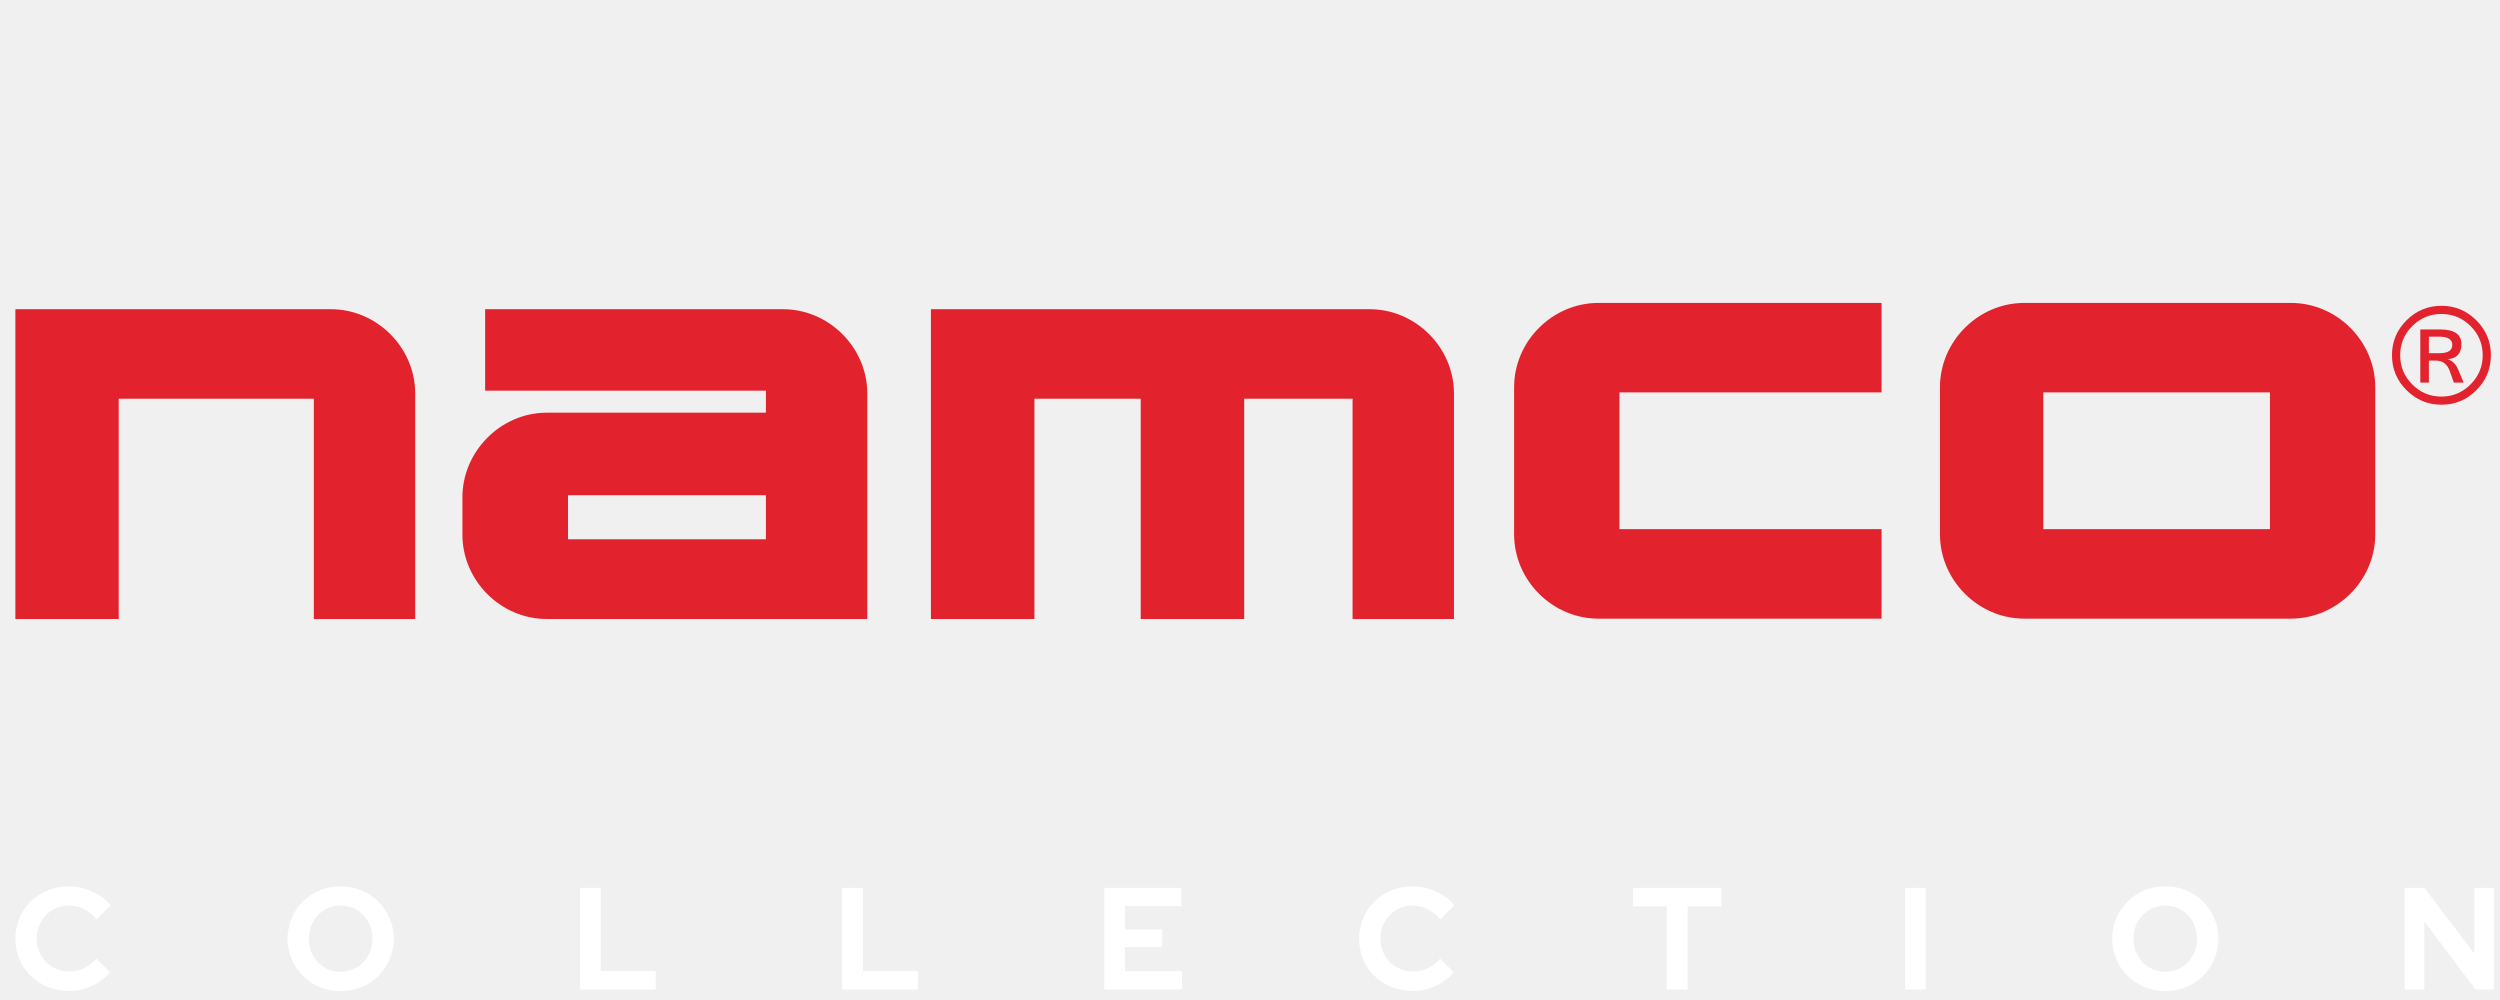
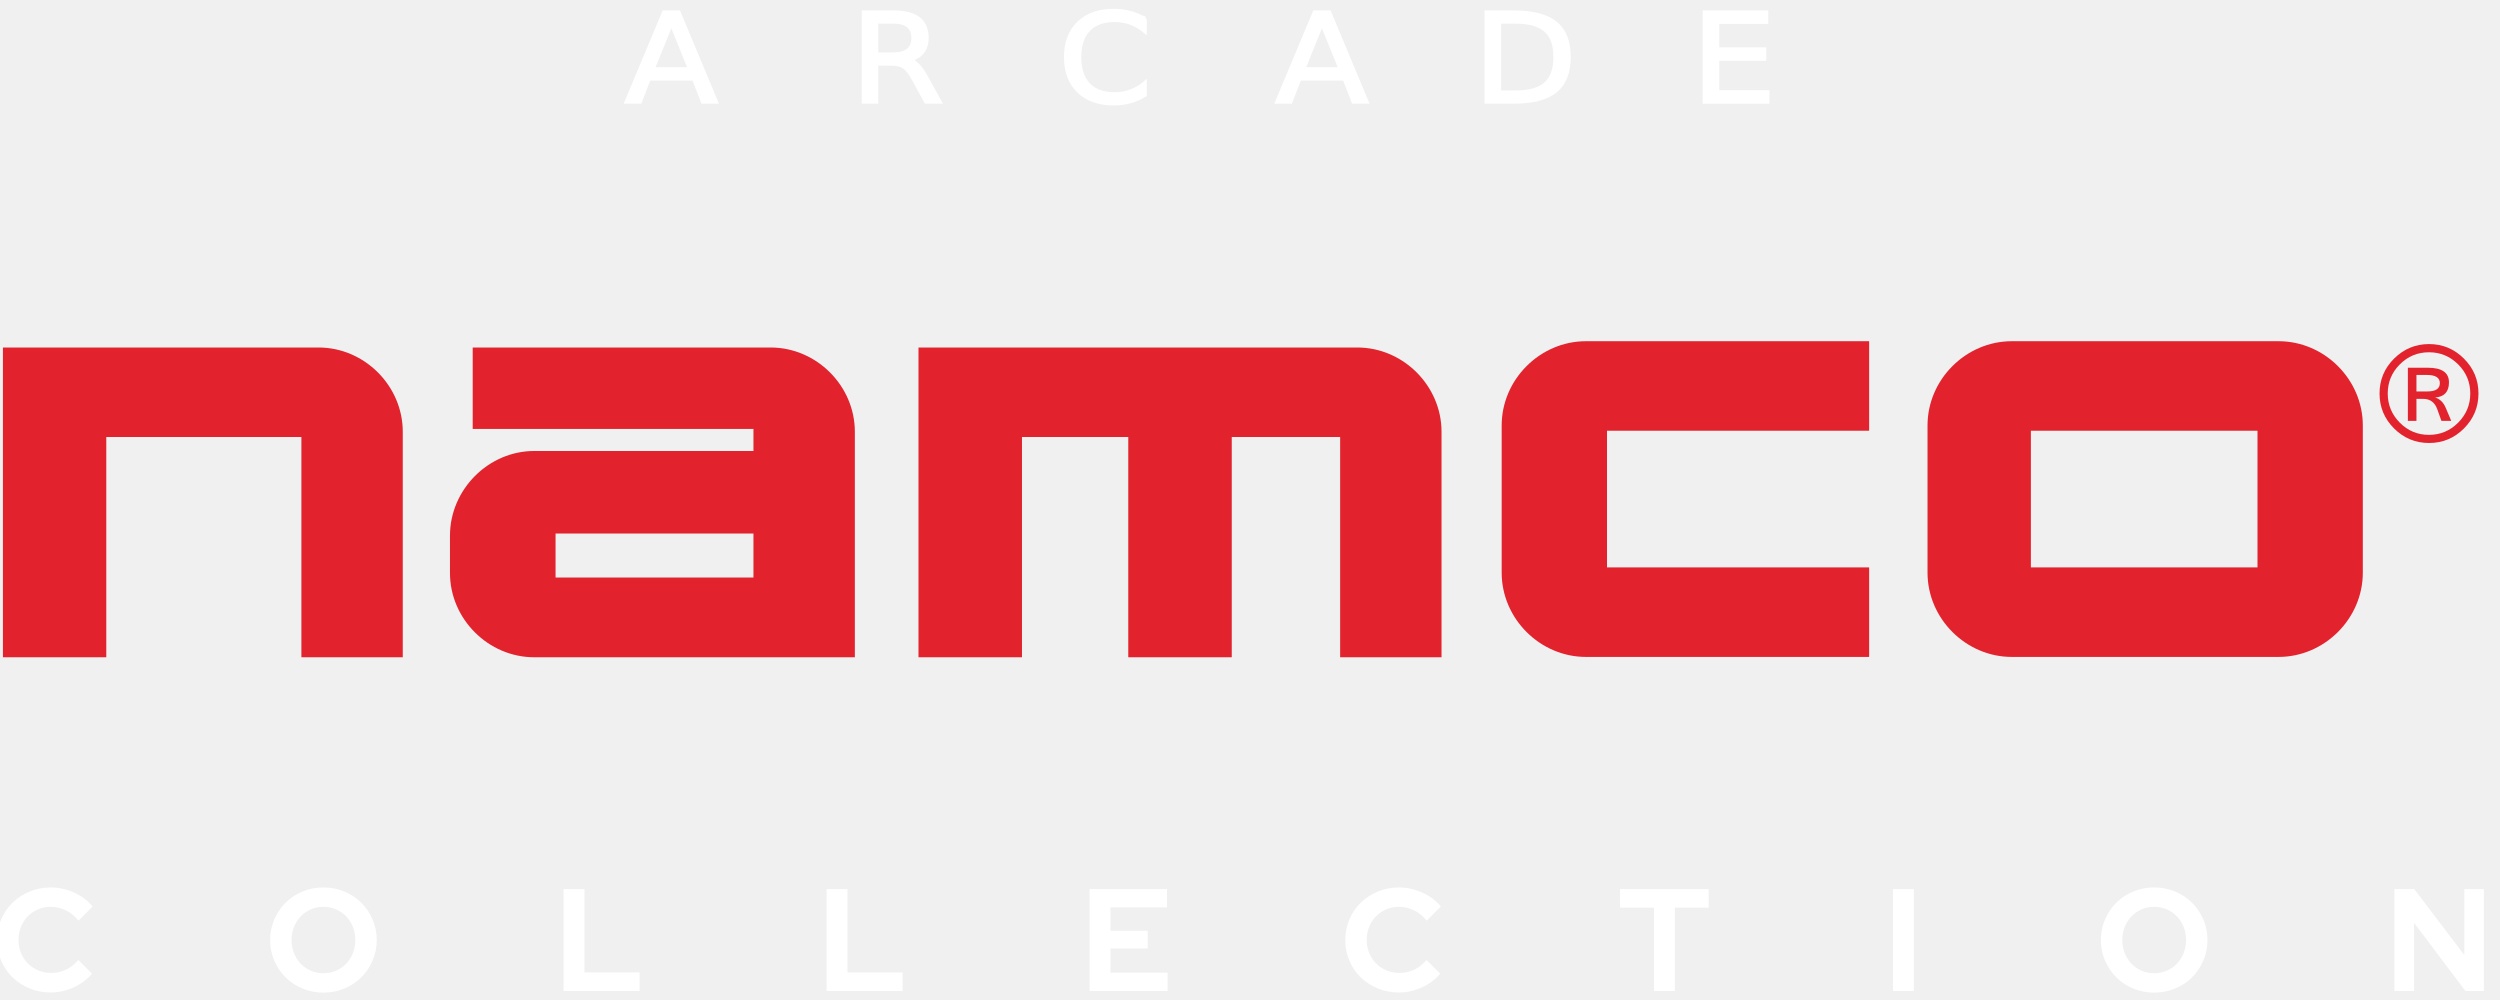
- <svg xmlns="http://www.w3.org/2000/svg" width="500" height="200" viewBox="0 0 500 200" version="1.1" id="svg95">
-   <defs id="defs99">
-     <clipPath clipPathUnits="userSpaceOnUse" id="clipPath909">
-       <g style="fill:#aa8800;stroke:none" id="use911">
-         <g id="g1939" transform="matrix(2.079432,0,0,2.079432,186.0032,-131.9916)" style="fill:#aa8800;stroke:none">
-           <path d="m -146.652,109.06 v 4.304 h -1.165 v -4.304 h -1.772 v -0.881 h 4.771 v 0.881 z" style="font-style:normal;font-variant:normal;font-weight:normal;font-stretch:normal;font-size:medium;line-height:1.25;font-family:Eurostile;-inkscape-font-specification:Eurostile;letter-spacing:0px;word-spacing:0px;fill:#aa8800;fill-opacity:1;stroke:none;stroke-width:0.357;stroke-miterlimit:4;stroke-dasharray:none;stroke-opacity:1" id="path1925" />
-           <path d="m -141.674,108.133 q 1.673,0 2.154,0.471 0.481,0.467 0.481,2.097 0,1.782 -0.486,2.245 -0.481,0.463 -2.338,0.463 -1.673,0 -2.163,-0.456 -0.49,-0.46 -0.49,-2.017 0,-1.854 0.481,-2.329 0.481,-0.475 2.361,-0.475 z m -0.09,0.843 q -1.174,0 -1.371,0.255 -0.198,0.255 -0.198,1.763 0,1.117 0.229,1.345 0.234,0.228 1.367,0.228 1.084,0 1.3,-0.255 0.216,-0.258 0.216,-1.557 0,-1.303 -0.207,-1.538 -0.202,-0.239 -1.335,-0.239 z" style="font-style:normal;font-variant:normal;font-weight:normal;font-stretch:normal;font-size:medium;line-height:1.25;font-family:Eurostile;-inkscape-font-specification:Eurostile;letter-spacing:0px;word-spacing:0px;fill:#aa8800;fill-opacity:1;stroke:none;stroke-width:0.357;stroke-miterlimit:4;stroke-dasharray:none;stroke-opacity:1" id="path1927" />
-           <path d="m -134.538,112.369 h -2.649 l -0.382,0.995 h -1.232 l 2.041,-5.185 h 1.749 l 2.073,5.185 h -1.21 z m -0.27,-0.726 -1.061,-2.701 -1.043,2.701 z" style="font-style:normal;font-variant:normal;font-weight:normal;font-stretch:normal;font-size:medium;line-height:1.25;font-family:Eurostile;-inkscape-font-specification:Eurostile;letter-spacing:0px;word-spacing:0px;fill:#aa8800;fill-opacity:1;stroke:none;stroke-width:0.357;stroke-miterlimit:4;stroke-dasharray:none;stroke-opacity:1" id="path1929" />
-           <path d="m -132.407,113.364 v -5.185 h 2.473 0.306 q 1.246,0 1.677,0.368 0.436,0.365 0.436,1.413 0,1.041 -0.414,1.383 -0.414,0.342 -1.673,0.342 l -0.27,0.004 h -1.371 v 1.675 z m 1.165,-2.503 h 1.327 q 0.791,0 1.003,-0.152 0.216,-0.156 0.216,-0.729 0,-0.657 -0.18,-0.813 -0.175,-0.16 -0.922,-0.16 h -1.443 z" style="font-style:normal;font-variant:normal;font-weight:normal;font-stretch:normal;font-size:medium;line-height:1.25;font-family:Eurostile;-inkscape-font-specification:Eurostile;letter-spacing:0px;word-spacing:0px;fill:#aa8800;fill-opacity:1;stroke:none;stroke-width:0.357;stroke-miterlimit:4;stroke-dasharray:none;stroke-opacity:1" id="path1931" />
-           <path d="m -125.612,108.179 v 4.304 h 2.878 v 0.881 h -4.042 v -5.185 z" style="font-style:normal;font-variant:normal;font-weight:normal;font-stretch:normal;font-size:medium;line-height:1.25;font-family:Eurostile;-inkscape-font-specification:Eurostile;letter-spacing:0px;word-spacing:0px;fill:#aa8800;fill-opacity:1;stroke:none;stroke-width:0.357;stroke-miterlimit:4;stroke-dasharray:none;stroke-opacity:1" id="path1933" />
-           <path d="m -117.782,112.369 h -2.649 l -0.382,0.995 h -1.232 l 2.041,-5.185 h 1.749 l 2.073,5.185 h -1.21 z m -0.27,-0.726 -1.061,-2.701 -1.043,2.701 z" style="font-style:normal;font-variant:normal;font-weight:normal;font-stretch:normal;font-size:medium;line-height:1.25;font-family:Eurostile;-inkscape-font-specification:Eurostile;letter-spacing:0px;word-spacing:0px;fill:#aa8800;fill-opacity:1;stroke:none;stroke-width:0.357;stroke-miterlimit:4;stroke-dasharray:none;stroke-opacity:1" id="path1935" />
-           <path d="m -109.663,108.179 v 5.185 h -1.974 l -1.754,-2.845 q -0.13,-0.213 -0.409,-0.745 l -0.198,-0.372 -0.193,-0.372 h -0.045 l 0.018,0.342 0.013,0.338 0.009,0.68 v 2.974 h -1.165 v -5.185 h 1.974 l 1.596,2.629 q 0.211,0.349 0.49,0.847 l 0.234,0.422 0.234,0.425 h 0.041 l -0.013,-0.334 -0.013,-0.334 -0.009,-0.669 v -2.986 z" style="font-style:normal;font-variant:normal;font-weight:normal;font-stretch:normal;font-size:medium;line-height:1.25;font-family:Eurostile;-inkscape-font-specification:Eurostile;letter-spacing:0px;word-spacing:0px;fill:#aa8800;fill-opacity:1;stroke:none;stroke-width:0.357;stroke-miterlimit:4;stroke-dasharray:none;stroke-opacity:1" id="path1937" />
-         </g>
-       </g>
-     </clipPath>
-     <linearGradient id="SVGID_2_" gradientUnits="userSpaceOnUse" x1="730.246" y1="285.811" x2="730.246" y2="33.964" gradientTransform="matrix(0.4349945,0,0,-0.4349945,9.104615,160.4559)">
-       <stop offset="0" style="stop-color:#ECEFEB" id="stop155" />
-       <stop offset="0.175" style="stop-color:#EAECE9" id="stop157" />
-       <stop offset="0.28" style="stop-color:#E1E4E0" id="stop159" />
-       <stop offset="0.366" style="stop-color:#D3D6D3" id="stop161" />
-       <stop offset="0.443" style="stop-color:#C0C1BF" id="stop163" />
-       <stop offset="0.513" style="stop-color:#A6A7A6" id="stop165" />
-       <stop offset="0.577" style="stop-color:#878787" id="stop167" />
-       <stop offset="0.6" style="stop-color:#7A7A7A" id="stop169" />
-       <stop offset="1" style="stop-color:#343732" id="stop171" />
-     </linearGradient>
-     <linearGradient id="SVGID_1_" gradientUnits="userSpaceOnUse" x1="954.837" y1="279.914" x2="954.837" y2="15.536" gradientTransform="matrix(0.4349945,0,0,-0.4349945,9.104615,160.4559)">
-       <stop offset="0" style="stop-color:#ECEFEB" id="stop132" />
-       <stop offset="0.175" style="stop-color:#EAECE9" id="stop134" />
-       <stop offset="0.28" style="stop-color:#E1E4E0" id="stop136" />
-       <stop offset="0.366" style="stop-color:#D3D6D3" id="stop138" />
-       <stop offset="0.443" style="stop-color:#C0C1BF" id="stop140" />
-       <stop offset="0.513" style="stop-color:#A6A7A6" id="stop142" />
-       <stop offset="0.577" style="stop-color:#878787" id="stop144" />
-       <stop offset="0.6" style="stop-color:#7A7A7A" id="stop146" />
-       <stop offset="1" style="stop-color:#343732" id="stop148" />
-     </linearGradient>
-     <radialGradient id="SVGID_1_-3" cx="-19.067" cy="480.05" r="1" gradientTransform="matrix(-7.219134,25.86842,25.86842,7.219134,-12511.769,-2887.206)" gradientUnits="userSpaceOnUse">
-       <stop offset="1.562500e-02" style="stop-color:#FEFEFE" id="stop108" />
-       <stop offset="1" style="stop-color:#0549A0" id="stop110" />
-     </radialGradient>
-   </defs>
-   <path d="m 18.344,197.178 c -1.482,0.677 -3.006,1.016 -4.574,1.016 -1.51,0 -2.92,-0.271 -4.23,-0.813 -1.31,-0.542 -2.442,-1.277 -3.398,-2.206 -0.956,-0.929 -1.706,-2.032 -2.251,-3.31 -0.545,-1.277 -0.817,-2.652 -0.817,-4.123 0,-1.471 0.277,-2.85 0.832,-4.137 0.554,-1.287 1.31,-2.395 2.266,-3.324 0.956,-0.929 2.089,-1.665 3.398,-2.207 1.31,-0.542 2.71,-0.813 4.201,-0.813 1.606,0 3.164,0.344 4.675,1.031 1.51,0.687 2.734,1.611 3.671,2.773 l -2.81,2.816 c -0.707,-0.89 -1.539,-1.573 -2.495,-2.047 -0.956,-0.474 -1.969,-0.711 -3.04,-0.711 -0.899,0 -1.745,0.169 -2.538,0.508 -0.793,0.339 -1.477,0.803 -2.05,1.394 -0.574,0.59 -1.023,1.287 -1.348,2.09 -0.325,0.803 -0.488,1.679 -0.488,2.628 0,0.929 0.167,1.795 0.502,2.598 0.335,0.803 0.793,1.495 1.377,2.076 0.583,0.581 1.271,1.04 2.065,1.379 0.793,0.339 1.659,0.508 2.595,0.508 1.052,0 2.036,-0.223 2.954,-0.668 0.918,-0.445 1.73,-1.084 2.438,-1.916 l 2.724,2.729 c -0.956,1.142 -2.175,2.052 -3.656,2.729 z m 53.958,0.232 c -1.3,0.542 -2.696,0.813 -4.187,0.813 -1.472,0 -2.858,-0.271 -4.158,-0.813 -1.3,-0.542 -2.423,-1.282 -3.37,-2.221 -0.946,-0.939 -1.697,-2.052 -2.251,-3.339 -0.554,-1.287 -0.832,-2.657 -0.832,-4.108 0,-1.452 0.277,-2.821 0.832,-4.108 0.555,-1.287 1.305,-2.4 2.251,-3.339 0.946,-0.939 2.07,-1.679 3.37,-2.221 1.3,-0.542 2.686,-0.813 4.158,-0.813 1.491,0 2.887,0.271 4.187,0.813 1.3,0.542 2.423,1.282 3.37,2.221 0.946,0.939 1.697,2.052 2.251,3.339 0.554,1.287 0.832,2.657 0.832,4.108 0,1.452 -0.277,2.821 -0.832,4.108 -0.555,1.287 -1.305,2.4 -2.251,3.339 -0.946,0.939 -2.07,1.679 -3.37,2.221 z m -4.187,-3.049 c -0.899,0 -1.735,-0.169 -2.509,-0.508 -0.774,-0.339 -1.443,-0.803 -2.007,-1.394 -0.564,-0.59 -1.008,-1.292 -1.333,-2.105 -0.325,-0.813 -0.488,-1.684 -0.488,-2.613 0,-0.949 0.163,-1.824 0.488,-2.628 0.325,-0.803 0.769,-1.5 1.333,-2.09 0.564,-0.59 1.233,-1.055 2.007,-1.394 0.774,-0.339 1.611,-0.508 2.509,-0.508 0.899,0 1.74,0.169 2.524,0.508 0.784,0.339 1.458,0.803 2.022,1.394 0.564,0.59 1.009,1.287 1.334,2.09 0.325,0.803 0.487,1.679 0.487,2.628 0,0.929 -0.163,1.8 -0.487,2.613 -0.325,0.813 -0.77,1.515 -1.334,2.105 -0.564,0.59 -1.238,1.055 -2.022,1.394 -0.784,0.339 -1.625,0.508 -2.524,0.508 z m 63.034,-0.174 v 3.716 h -15.142 v -20.324 h 4.158 v 16.607 z m 52.425,3.716 v -3.716 h -10.984 v -16.607 h -4.158 v 20.324 z m 52.824,-3.658 v 3.658 h -15.543 v -20.324 h 15.428 v 3.658 h -11.27 v 4.645 h 7.428 v 3.542 h -7.428 v 4.82 z m 46.115,3.949 c 1.567,0 3.093,-0.339 4.574,-1.016 1.482,-0.677 2.7,-1.587 3.657,-2.729 l -2.725,-2.729 c -0.708,0.832 -1.519,1.471 -2.438,1.916 -0.917,0.445 -1.901,0.668 -2.953,0.668 -0.937,0 -1.803,-0.169 -2.596,-0.508 -0.793,-0.339 -1.482,-0.798 -2.064,-1.379 -0.583,-0.581 -1.043,-1.273 -1.377,-2.076 -0.334,-0.803 -0.502,-1.669 -0.502,-2.598 0,-0.949 0.163,-1.824 0.488,-2.628 0.324,-0.803 0.773,-1.5 1.348,-2.09 0.573,-0.59 1.257,-1.055 2.051,-1.394 0.793,-0.339 1.639,-0.508 2.538,-0.508 1.07,0 2.084,0.237 3.04,0.711 0.956,0.474 1.788,1.157 2.495,2.047 l 2.811,-2.816 c -0.937,-1.161 -2.16,-2.086 -3.671,-2.773 -1.511,-0.687 -3.069,-1.031 -4.675,-1.031 -1.492,0 -2.892,0.271 -4.201,0.813 -1.31,0.542 -2.443,1.277 -3.398,2.207 -0.957,0.929 -1.712,2.037 -2.266,3.324 -0.554,1.287 -0.831,2.666 -0.831,4.137 0,1.471 0.273,2.845 0.818,4.123 0.545,1.278 1.295,2.381 2.25,3.31 0.957,0.929 2.089,1.665 3.398,2.206 1.31,0.542 2.72,0.813 4.231,0.813 z m 55.005,-16.898 v 16.608 h -4.158 v -16.608 h -6.768 v -3.716 h 17.665 v 3.716 z m 47.634,-3.716 h -4.158 v 20.324 h 4.158 z m 52.08,19.83 c -1.3,0.542 -2.696,0.813 -4.186,0.813 -1.472,0 -2.858,-0.271 -4.159,-0.813 -1.3,-0.542 -2.423,-1.282 -3.369,-2.221 -0.947,-0.939 -1.697,-2.052 -2.252,-3.339 -0.555,-1.287 -0.832,-2.657 -0.832,-4.108 0,-1.452 0.277,-2.821 0.832,-4.108 0.555,-1.287 1.305,-2.4 2.252,-3.339 0.946,-0.939 2.069,-1.679 3.369,-2.221 1.301,-0.542 2.687,-0.813 4.159,-0.813 1.491,0 2.887,0.271 4.186,0.813 1.3,0.542 2.423,1.282 3.37,2.221 0.946,0.939 1.697,2.052 2.252,3.339 0.554,1.287 0.831,2.657 0.831,4.108 0,1.452 -0.277,2.821 -0.831,4.108 -0.555,1.287 -1.306,2.4 -2.252,3.339 -0.947,0.939 -2.07,1.679 -3.37,2.221 z m -4.186,-3.049 c -0.899,0 -1.735,-0.169 -2.509,-0.508 -0.774,-0.339 -1.444,-0.803 -2.007,-1.394 -0.565,-0.59 -1.009,-1.292 -1.334,-2.105 -0.324,-0.813 -0.487,-1.684 -0.487,-2.613 0,-0.949 0.163,-1.824 0.487,-2.628 0.326,-0.803 0.769,-1.5 1.334,-2.09 0.564,-0.59 1.233,-1.055 2.007,-1.394 0.774,-0.339 1.61,-0.508 2.509,-0.508 0.898,0 1.74,0.169 2.523,0.508 0.784,0.339 1.458,0.803 2.022,1.394 0.564,0.59 1.009,1.287 1.333,2.09 0.326,0.803 0.488,1.679 0.488,2.628 0,0.929 -0.163,1.8 -0.488,2.613 -0.324,0.813 -0.769,1.515 -1.333,2.105 -0.565,0.59 -1.238,1.055 -2.022,1.394 -0.783,0.339 -1.625,0.508 -2.523,0.508 z m 51.821,-10.046 v 13.588 h -3.929 v -20.324 h 3.958 l 9.979,13.152 v -13.152 h 3.9 v 20.324 h -3.671 z" id="path89" style="clip-rule:evenodd;fill:#ffffff;fill-rule:evenodd;stroke-width:1.233" />
-   <path d="m 404.845,60.584 c -9.187,0 -16.853,7.666 -16.853,16.852 v 29.439 c 0,9.187 7.667,16.852 16.853,16.852 h 53.354 c 9.187,0 16.852,-7.666 16.852,-16.852 V 77.437 c 0,-9.187 -7.665,-16.852 -16.852,-16.852 z m 3.818,17.901 h 45.322 v 27.341 h -45.322 z" id="path91" style="fill:#e2232e;stroke-width:1.154" />
-   <path d="M 3.073,61.842 V 123.798 H 23.743 V 79.744 H 62.766 V 123.798 H 83.041 V 78.695 c 0,-9.187 -7.666,-16.852 -16.852,-16.852 z" id="path93" style="fill:#e2232e;stroke-width:1.154" />
-   <path d="M 97.026,61.842 V 78.135 H 153.178 v 4.405 h -43.844 c -9.187,0 -16.852,7.736 -16.852,16.922 v 7.482 c 0,9.187 7.666,16.852 16.852,16.852 h 43.844 9.16 11.119 V 78.695 c 0,-9.187 -7.665,-16.852 -16.852,-16.852 z m 16.573,37.201 h 39.579 v 8.811 h -39.579 z" id="path95" style="fill:#e2232e;stroke-width:1.154" />
-   <path d="m 186.183,61.842 v 61.955 h 20.699 V 79.744 h 21.257 v 44.054 h 20.699 V 79.744 h 21.677 v 44.054 h 20.279 V 78.695 c 0,-9.187 -7.665,-16.852 -16.852,-16.852 z" id="path97" style="fill:#e2232e;stroke-width:1.154" />
-   <path d="m 319.673,60.584 c -9.187,0 -16.852,7.666 -16.852,16.852 v 29.439 c 0,9.187 7.665,16.852 16.852,16.852 h 56.642 V 105.827 H 323.886 V 78.486 h 52.428 V 60.584 Z" id="path99" style="fill:#e2232e;stroke-width:1.154" />
-   <path d="m 488.305,61.157 c 2.702,2.3e-5 5.021,0.968 6.963,2.904 1.94,1.936 2.911,4.263 2.911,6.982 0,2.718 -0.966,5.048 -2.898,6.988 -1.932,1.94 -4.256,2.911 -6.975,2.911 -2.727,0 -5.061,-0.968 -7.001,-2.904 -1.941,-1.936 -2.911,-4.268 -2.911,-6.995 0,-2.727 0.972,-5.057 2.916,-6.988 1.946,-1.932 4.277,-2.898 6.995,-2.898 z m -0.025,18.159 c 2.263,0 4.207,-0.811 5.827,-2.432 1.621,-1.621 2.433,-3.568 2.433,-5.841 0,-2.273 -0.809,-4.215 -2.426,-5.828 -1.617,-1.613 -3.562,-2.419 -5.834,-2.419 -2.274,1e-5 -4.216,0.806 -5.828,2.419 -1.613,1.613 -2.419,3.555 -2.419,5.828 0,2.273 0.806,4.22 2.419,5.841 1.612,1.621 3.555,2.432 5.828,2.432 z m 4.457,-2.793 h -1.967 l -0.826,-2.321 c -0.497,-1.39 -1.437,-2.085 -2.818,-2.085 h -1.35 v 4.405 h -1.717 v -10.633 h 3.999 c 2.814,2e-5 4.222,0.975 4.222,2.924 0,1.879 -0.922,2.889 -2.766,3.029 0.944,0.288 1.642,0.962 2.097,2.019 z m -6.961,-5.887 h 2.15 c 1.687,0 2.531,-0.555 2.531,-1.665 0,-1.093 -0.87,-1.639 -2.609,-1.639 h -2.072 z" id="path101" style="fill:#e2232e;stroke-width:1.154" />
+ <svg xmlns="http://www.w3.org/2000/svg" width="500" height="200" viewBox="0 0 500 200" version="1.1" id="svg103" style="fill:none">
+   <defs id="defs107" />
+   <path d="m 14.736,197.475 c -1.487,0.68 -3.016,1.02 -4.589,1.02 -1.515,0 -2.93,-0.272 -4.244,-0.816 -1.314,-0.544 -2.451,-1.282 -3.41,-2.214 -0.959,-0.932 -1.712,-2.039 -2.259,-3.321 -0.547,-1.282 -0.82,-2.661 -0.82,-4.136 0,-1.476 0.278,-2.86 0.834,-4.151 0.556,-1.292 1.314,-2.403 2.273,-3.336 0.959,-0.932 2.096,-1.67 3.41,-2.214 1.314,-0.544 2.719,-0.816 4.215,-0.816 1.611,0 3.175,0.345 4.69,1.034 1.515,0.689 2.743,1.617 3.683,2.782 l -2.82,2.826 c -0.71,-0.893 -1.544,-1.578 -2.503,-2.054 -0.959,-0.476 -1.976,-0.714 -3.05,-0.714 -0.902,0 -1.75,0.17 -2.547,0.51 -0.796,0.34 -1.482,0.806 -2.057,1.398 -0.575,0.592 -1.026,1.291 -1.352,2.097 -0.326,0.806 -0.489,1.685 -0.489,2.636 0,0.932 0.168,1.801 0.504,2.607 0.336,0.806 0.796,1.5 1.381,2.083 0.585,0.583 1.276,1.044 2.072,1.384 0.796,0.34 1.664,0.51 2.604,0.51 1.055,0 2.043,-0.223 2.964,-0.67 0.921,-0.447 1.736,-1.088 2.446,-1.923 l 2.733,2.738 c -0.959,1.146 -2.182,2.059 -3.669,2.738 z m 54.138,0.233 c -1.304,0.544 -2.705,0.816 -4.201,0.816 -1.477,0 -2.868,-0.272 -4.172,-0.816 -1.305,-0.544 -2.431,-1.287 -3.381,-2.229 -0.95,-0.942 -1.702,-2.059 -2.259,-3.35 -0.556,-1.292 -0.834,-2.666 -0.834,-4.122 0,-1.457 0.278,-2.831 0.834,-4.122 0.556,-1.291 1.309,-2.408 2.259,-3.35 0.95,-0.942 2.077,-1.685 3.381,-2.229 1.304,-0.544 2.695,-0.816 4.172,-0.816 1.496,0 2.897,0.272 4.201,0.816 1.304,0.544 2.431,1.287 3.381,2.229 0.95,0.942 1.702,2.059 2.259,3.35 0.556,1.292 0.834,2.666 0.834,4.122 0,1.456 -0.278,2.83 -0.834,4.122 -0.556,1.291 -1.309,2.408 -2.259,3.35 -0.95,0.942 -2.077,1.685 -3.381,2.229 z m -4.201,-3.059 c -0.902,0 -1.741,-0.17 -2.518,-0.51 -0.777,-0.34 -1.448,-0.806 -2.014,-1.398 -0.566,-0.592 -1.012,-1.296 -1.338,-2.112 -0.326,-0.816 -0.489,-1.69 -0.489,-2.622 0,-0.952 0.163,-1.83 0.489,-2.636 0.326,-0.806 0.772,-1.505 1.338,-2.097 0.566,-0.592 1.237,-1.058 2.014,-1.398 0.777,-0.34 1.616,-0.51 2.518,-0.51 0.902,0 1.746,0.17 2.532,0.51 0.786,0.34 1.463,0.806 2.029,1.398 0.566,0.592 1.012,1.291 1.338,2.097 0.326,0.806 0.489,1.685 0.489,2.636 0,0.932 -0.163,1.806 -0.489,2.622 -0.326,0.816 -0.772,1.52 -1.338,2.112 -0.566,0.592 -1.242,1.058 -2.029,1.398 -0.786,0.34 -1.631,0.51 -2.532,0.51 z m 63.245,-0.175 v 3.729 h -15.192 v -20.392 h 4.172 v 16.663 z m 52.6,3.729 v -3.729 h -11.021 v -16.663 h -4.172 V 198.203 Z m 53.001,-3.671 v 3.671 h -15.595 v -20.392 h 15.48 v 3.67 h -11.308 v 4.661 h 7.453 v 3.554 h -7.453 v 4.836 z m 46.269,3.962 c 1.572,0 3.103,-0.34 4.589,-1.02 1.487,-0.68 2.709,-1.593 3.67,-2.738 l -2.734,-2.738 c -0.71,0.835 -1.524,1.476 -2.446,1.923 -0.92,0.447 -1.908,0.67 -2.963,0.67 -0.94,0 -1.809,-0.17 -2.604,-0.51 -0.796,-0.34 -1.487,-0.801 -2.071,-1.384 -0.585,-0.583 -1.047,-1.277 -1.382,-2.083 -0.335,-0.806 -0.504,-1.675 -0.504,-2.607 0,-0.952 0.163,-1.83 0.49,-2.636 0.325,-0.806 0.776,-1.505 1.352,-2.097 0.575,-0.592 1.261,-1.058 2.057,-1.398 0.796,-0.34 1.644,-0.51 2.546,-0.51 1.074,0 2.091,0.238 3.05,0.714 0.959,0.476 1.794,1.16 2.503,2.054 l 2.821,-2.826 c -0.94,-1.165 -2.168,-2.092 -3.683,-2.782 -1.516,-0.689 -3.079,-1.034 -4.69,-1.034 -1.497,0 -2.901,0.272 -4.215,0.816 -1.314,0.544 -2.451,1.282 -3.41,2.214 -0.96,0.932 -1.717,2.044 -2.274,3.336 -0.556,1.292 -0.834,2.675 -0.834,4.151 0,1.476 0.273,2.855 0.82,4.136 0.547,1.282 1.299,2.389 2.258,3.321 0.96,0.932 2.096,1.67 3.41,2.214 1.314,0.544 2.729,0.816 4.245,0.816 z m 55.188,-16.954 V 198.203 h -4.172 v -16.663 h -6.791 v -3.729 h 17.724 v 3.729 z m 47.794,-3.729 h -4.172 V 198.203 h 4.172 z m 52.254,19.896 c -1.304,0.544 -2.705,0.816 -4.2,0.816 -1.477,0 -2.868,-0.272 -4.173,-0.816 -1.304,-0.544 -2.431,-1.287 -3.38,-2.229 -0.95,-0.942 -1.702,-2.059 -2.259,-3.35 -0.557,-1.292 -0.835,-2.666 -0.835,-4.122 0,-1.457 0.278,-2.831 0.835,-4.122 0.557,-1.291 1.309,-2.408 2.259,-3.35 0.949,-0.942 2.076,-1.685 3.38,-2.229 1.305,-0.544 2.696,-0.816 4.173,-0.816 1.496,0 2.896,0.272 4.2,0.816 1.304,0.544 2.431,1.287 3.381,2.229 0.949,0.942 1.702,2.059 2.259,3.35 0.556,1.292 0.834,2.666 0.834,4.122 0,1.456 -0.278,2.83 -0.834,4.122 -0.557,1.291 -1.31,2.408 -2.259,3.35 -0.95,0.942 -2.077,1.685 -3.381,2.229 z m -4.2,-3.059 c -0.902,0 -1.741,-0.17 -2.518,-0.51 -0.777,-0.34 -1.449,-0.806 -2.014,-1.398 -0.567,-0.592 -1.012,-1.296 -1.339,-2.112 -0.325,-0.816 -0.489,-1.69 -0.489,-2.622 0,-0.952 0.163,-1.83 0.489,-2.636 0.327,-0.806 0.772,-1.505 1.339,-2.097 0.565,-0.592 1.237,-1.058 2.014,-1.398 0.777,-0.34 1.616,-0.51 2.518,-0.51 0.901,0 1.746,0.17 2.531,0.51 0.787,0.34 1.462,0.806 2.029,1.398 0.565,0.592 1.012,1.291 1.337,2.097 0.327,0.806 0.49,1.685 0.49,2.636 0,0.932 -0.163,1.806 -0.49,2.622 -0.325,0.816 -0.772,1.52 -1.337,2.112 -0.567,0.592 -1.242,1.058 -2.029,1.398 -0.786,0.34 -1.631,0.51 -2.531,0.51 z m 51.994,-10.079 V 198.203 h -3.942 v -20.392 h 3.971 l 10.013,13.196 v -13.196 h 3.913 V 198.203 h -3.683 z" id="path89" style="clip-rule:evenodd;fill:#ffffff;fill-rule:evenodd;stroke-width:1.237" />
+   <path d="m 402.358,68.242 c -9.187,0 -16.853,7.666 -16.853,16.852 v 29.439 c 0,9.187 7.667,16.852 16.853,16.852 h 53.354 c 9.187,0 16.852,-7.666 16.852,-16.852 V 85.094 c 0,-9.187 -7.665,-16.852 -16.852,-16.852 z m 3.818,17.901 h 45.322 v 27.341 h -45.322 z" id="path91" style="fill:#e2232e;stroke-width:1.154" />
+   <path d="M 0.586,69.5 V 131.455 H 21.256 V 87.401 h 39.023 V 131.455 H 80.554 V 86.352 c 0,-9.187 -7.666,-16.852 -16.852,-16.852 z" id="path93" style="fill:#e2232e;stroke-width:1.154" />
+   <path d="m 94.539,69.5 v 16.293 h 56.152 v 4.405 h -43.844 c -9.187,0 -16.852,7.736 -16.852,16.922 v 7.482 c 0,9.187 7.666,16.852 16.852,16.852 h 43.844 9.16 11.119 V 86.352 c 0,-9.187 -7.665,-16.852 -16.852,-16.852 z M 111.112,106.701 h 39.579 v 8.811 H 111.112 Z" id="path95" style="fill:#e2232e;stroke-width:1.154" />
+   <path d="M 183.697,69.5 V 131.455 H 204.396 V 87.401 h 21.257 V 131.455 H 246.351 V 87.401 h 21.677 V 131.455 H 288.307 V 86.352 c 0,-9.187 -7.665,-16.852 -16.852,-16.852 z" id="path97" style="fill:#e2232e;stroke-width:1.154" />
+   <path d="m 317.186,68.242 c -9.187,0 -16.852,7.666 -16.852,16.852 v 29.439 c 0,9.187 7.665,16.852 16.852,16.852 h 56.642 V 113.484 H 321.4 V 86.143 h 52.428 V 68.242 Z" id="path99" style="fill:#e2232e;stroke-width:1.154" />
+   <path d="m 485.819,68.814 c 2.702,2.3e-5 5.021,0.968 6.963,2.904 1.94,1.936 2.911,4.263 2.911,6.982 0,2.718 -0.966,5.048 -2.898,6.988 -1.932,1.94 -4.256,2.911 -6.975,2.911 -2.727,0 -5.061,-0.968 -7.001,-2.904 -1.941,-1.936 -2.911,-4.268 -2.911,-6.995 0,-2.727 0.972,-5.057 2.916,-6.988 1.946,-1.932 4.277,-2.898 6.995,-2.898 z m -0.025,18.159 c 2.263,0 4.207,-0.811 5.827,-2.432 1.621,-1.621 2.433,-3.568 2.433,-5.841 0,-2.273 -0.809,-4.215 -2.426,-5.828 -1.617,-1.613 -3.562,-2.419 -5.834,-2.419 -2.274,1e-5 -4.216,0.806 -5.828,2.419 -1.613,1.613 -2.419,3.555 -2.419,5.828 0,2.273 0.806,4.22 2.419,5.841 1.612,1.621 3.555,2.432 5.828,2.432 z m 4.457,-2.793 h -1.967 l -0.826,-2.321 c -0.497,-1.39 -1.437,-2.085 -2.818,-2.085 h -1.35 v 4.405 h -1.717 v -10.633 h 3.999 c 2.814,2e-5 4.222,0.975 4.222,2.924 0,1.879 -0.922,2.889 -2.766,3.029 0.944,0.288 1.642,0.962 2.097,2.019 z m -6.961,-5.887 h 2.15 c 1.687,0 2.531,-0.555 2.531,-1.665 0,-1.093 -0.87,-1.639 -2.609,-1.639 h -2.072 z" id="path101" style="fill:#e2232e;stroke-width:1.154" />
+   <g id="g48" transform="matrix(0.9261741,0,0,0.9261741,43.15458,-109.6344)">
+     <path d="m 98.369,123.564 -3.912,9.676 h 7.838 z m -1.627,-2.592 h 3.269 l 8.123,19.444 h -2.998 l -1.942,-4.988 h -9.608 l -1.942,4.988 h -3.041 z" style="font-style:normal;font-weight:normal;font-size:40px;line-height:125%;font-family:sans-serif;letter-spacing:0px;word-spacing:0px;fill:#ffffff;fill-opacity:1;stroke:#ffffff;stroke-width:0.698;stroke-linecap:butt;stroke-linejoin:miter;stroke-miterlimit:4;stroke-dasharray:none;stroke-opacity:1" id="path36" />
+     <path d="m 149.941,131.3 q 0.928,0.287 1.799,1.224 0.885,0.938 1.77,2.579 l 2.927,5.313 h -3.098 l -2.727,-4.988 q -1.056,-1.953 -2.056,-2.592 -0.985,-0.638 -2.698,-0.638 h -3.141 v 8.218 h -2.884 v -19.444 h 6.51 q 3.655,0 5.454,1.393 1.799,1.393 1.799,4.207 0,1.836 -0.942,3.047 -0.928,1.211 -2.712,1.68 z m -7.224,-8.166 v 6.902 h 3.626 q 2.084,0 3.141,-0.873 1.071,-0.886 1.071,-2.592 0,-1.706 -1.071,-2.566 -1.056,-0.873 -3.141,-0.873 z" style="font-style:normal;font-weight:normal;font-size:40px;line-height:125%;font-family:sans-serif;letter-spacing:0px;word-spacing:0px;fill:#ffffff;fill-opacity:1;stroke:#ffffff;stroke-width:0.698;stroke-linecap:butt;stroke-linejoin:miter;stroke-miterlimit:4;stroke-dasharray:none;stroke-opacity:1" id="path38" />
+     <path d="m 200.697,122.471 v 2.774 q -1.456,-1.237 -3.112,-1.849 -1.642,-0.612 -3.498,-0.612 -3.655,0 -5.596,2.045 -1.942,2.032 -1.942,5.886 0,3.842 1.942,5.886 1.942,2.032 5.596,2.032 1.856,0 3.498,-0.612 1.656,-0.612 3.112,-1.849 v 2.748 q -1.513,0.938 -3.212,1.407 -1.685,0.469 -3.569,0.469 -4.84,0 -7.624,-2.696 -2.784,-2.709 -2.784,-7.384 0,-4.688 2.784,-7.384 2.784,-2.709 7.624,-2.709 1.913,0 3.598,0.469 1.699,0.456 3.184,1.38 z" style="font-style:normal;font-weight:normal;font-size:40px;line-height:125%;font-family:sans-serif;letter-spacing:0px;word-spacing:0px;fill:#ffffff;fill-opacity:1;stroke:#ffffff;stroke-width:0.698;stroke-linecap:butt;stroke-linejoin:miter;stroke-miterlimit:4;stroke-dasharray:none;stroke-opacity:1" id="path40-3" />
+     <path d="m 238.863,123.564 -3.912,9.676 h 7.838 z m -1.627,-2.592 h 3.269 l 8.123,19.444 h -2.998 l -1.942,-4.988 h -9.608 l -1.942,4.988 h -3.041 z" style="font-style:normal;font-weight:normal;font-size:40px;line-height:125%;font-family:sans-serif;letter-spacing:0px;word-spacing:0px;fill:#ffffff;fill-opacity:1;stroke:#ffffff;stroke-width:0.698;stroke-linecap:butt;stroke-linejoin:miter;stroke-miterlimit:4;stroke-dasharray:none;stroke-opacity:1" id="path42" />
+     <path d="m 277.211,123.135 v 15.12 h 3.483 q 4.411,0 6.453,-1.823 2.056,-1.823 2.056,-5.756 0,-3.907 -2.056,-5.717 -2.042,-1.823 -6.453,-1.823 z m -2.884,-2.162 h 5.925 q 6.196,0 9.094,2.357 2.898,2.344 2.898,7.345 0,5.027 -2.912,7.384 -2.912,2.357 -9.08,2.357 h -5.925 z" style="font-style:normal;font-weight:normal;font-size:40px;line-height:125%;font-family:sans-serif;letter-spacing:0px;word-spacing:0px;fill:#ffffff;fill-opacity:1;stroke:#ffffff;stroke-width:0.698;stroke-linecap:butt;stroke-linejoin:miter;stroke-miterlimit:4;stroke-dasharray:none;stroke-opacity:1" id="path44" />
+     <path d="m 321.429,120.973 h 13.477 v 2.214 h -10.593 v 5.756 h 10.15 v 2.214 h -10.15 v 7.046 h 10.85 v 2.214 h -13.734 z" style="font-style:normal;font-weight:normal;font-size:40px;line-height:125%;font-family:sans-serif;letter-spacing:0px;word-spacing:0px;fill:#ffffff;fill-opacity:1;stroke:#ffffff;stroke-width:0.698;stroke-linecap:butt;stroke-linejoin:miter;stroke-miterlimit:4;stroke-dasharray:none;stroke-opacity:1" id="path46" />
+   </g>
</svg>
